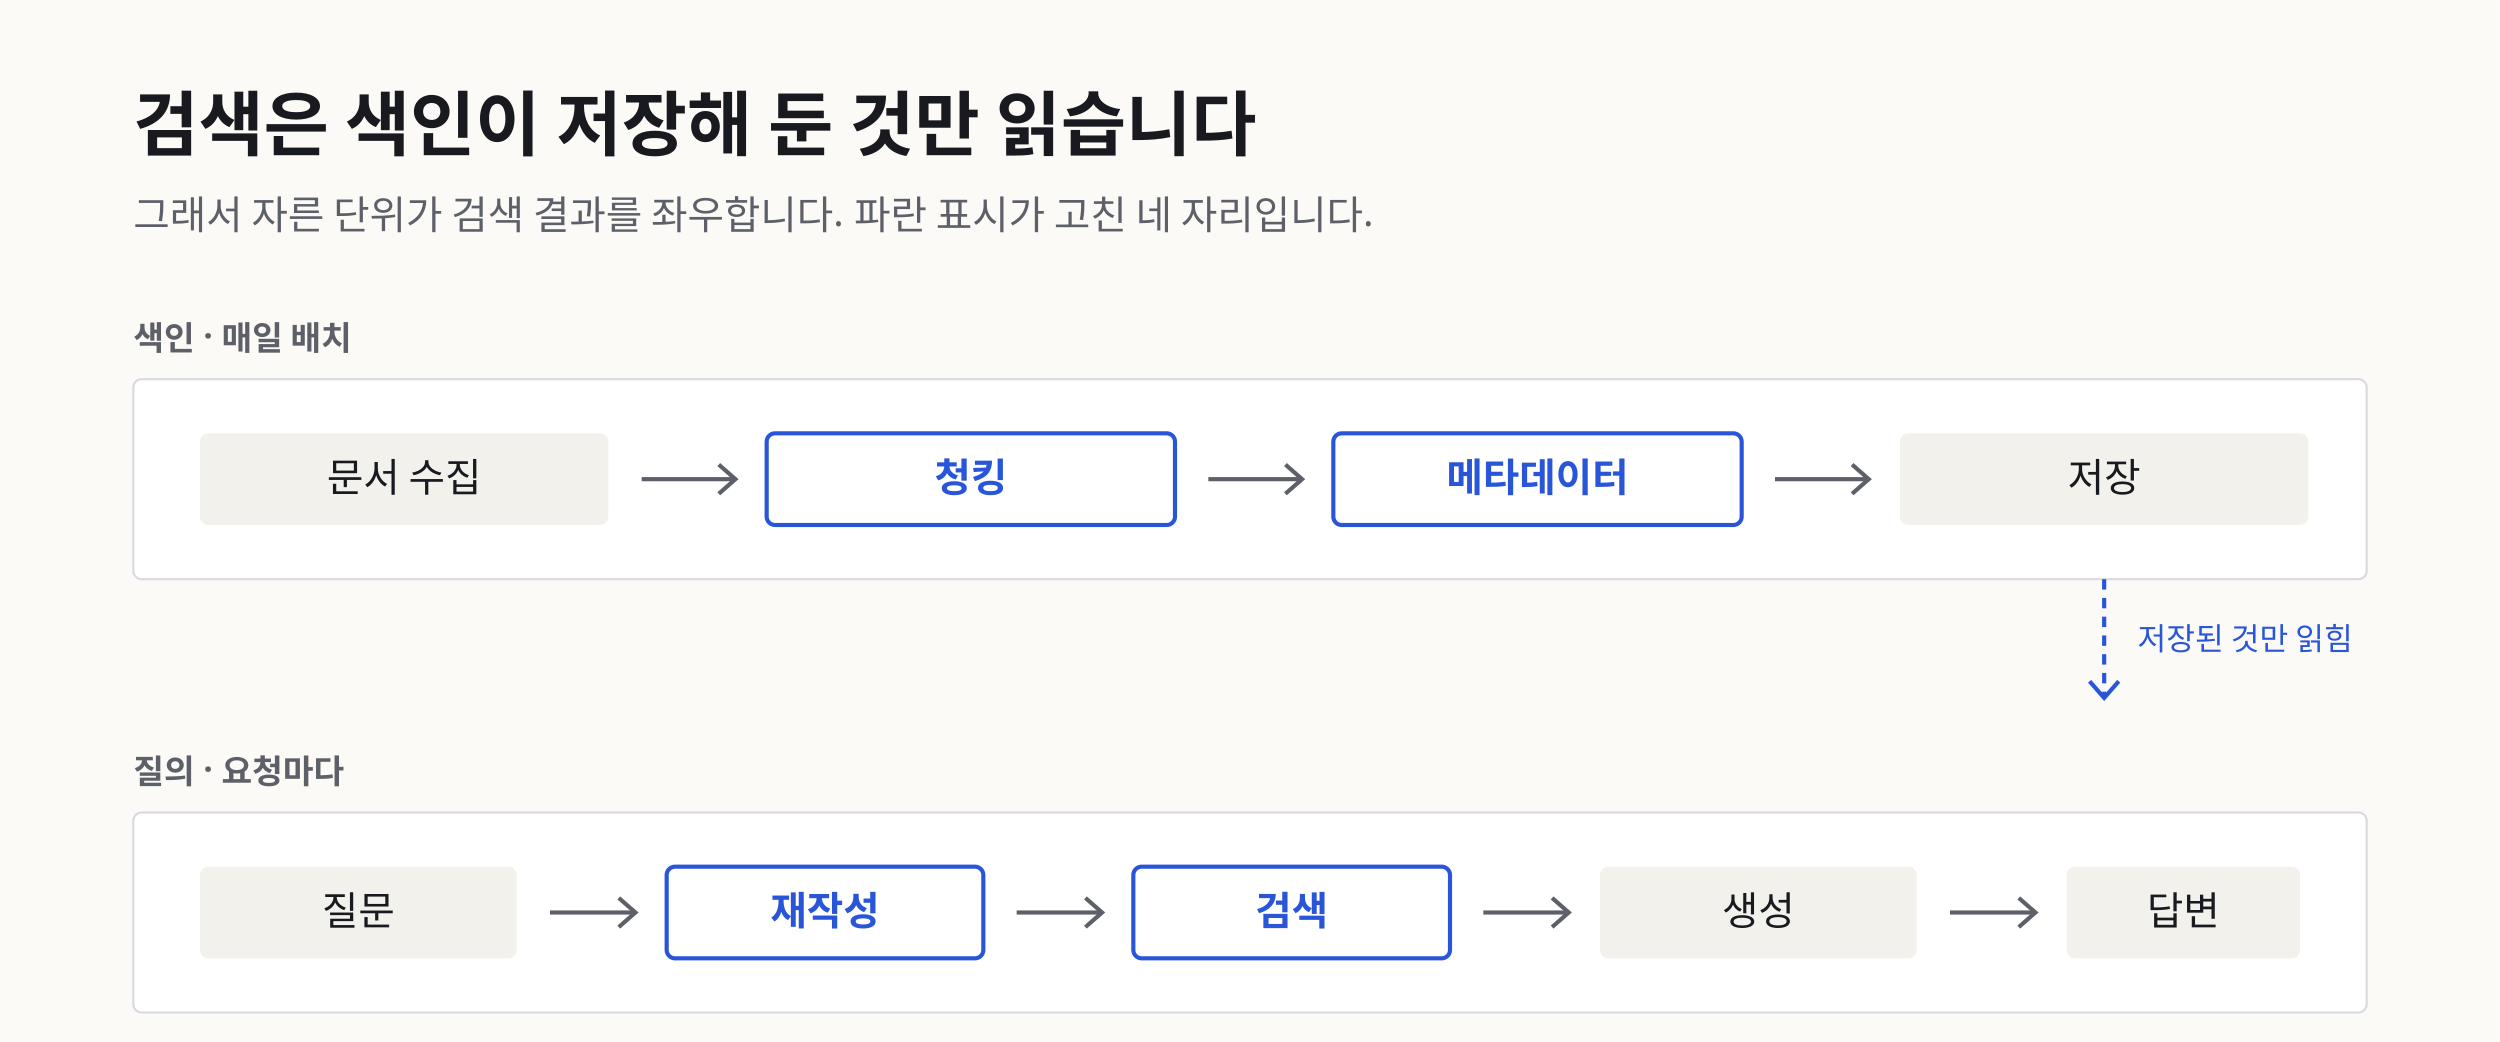
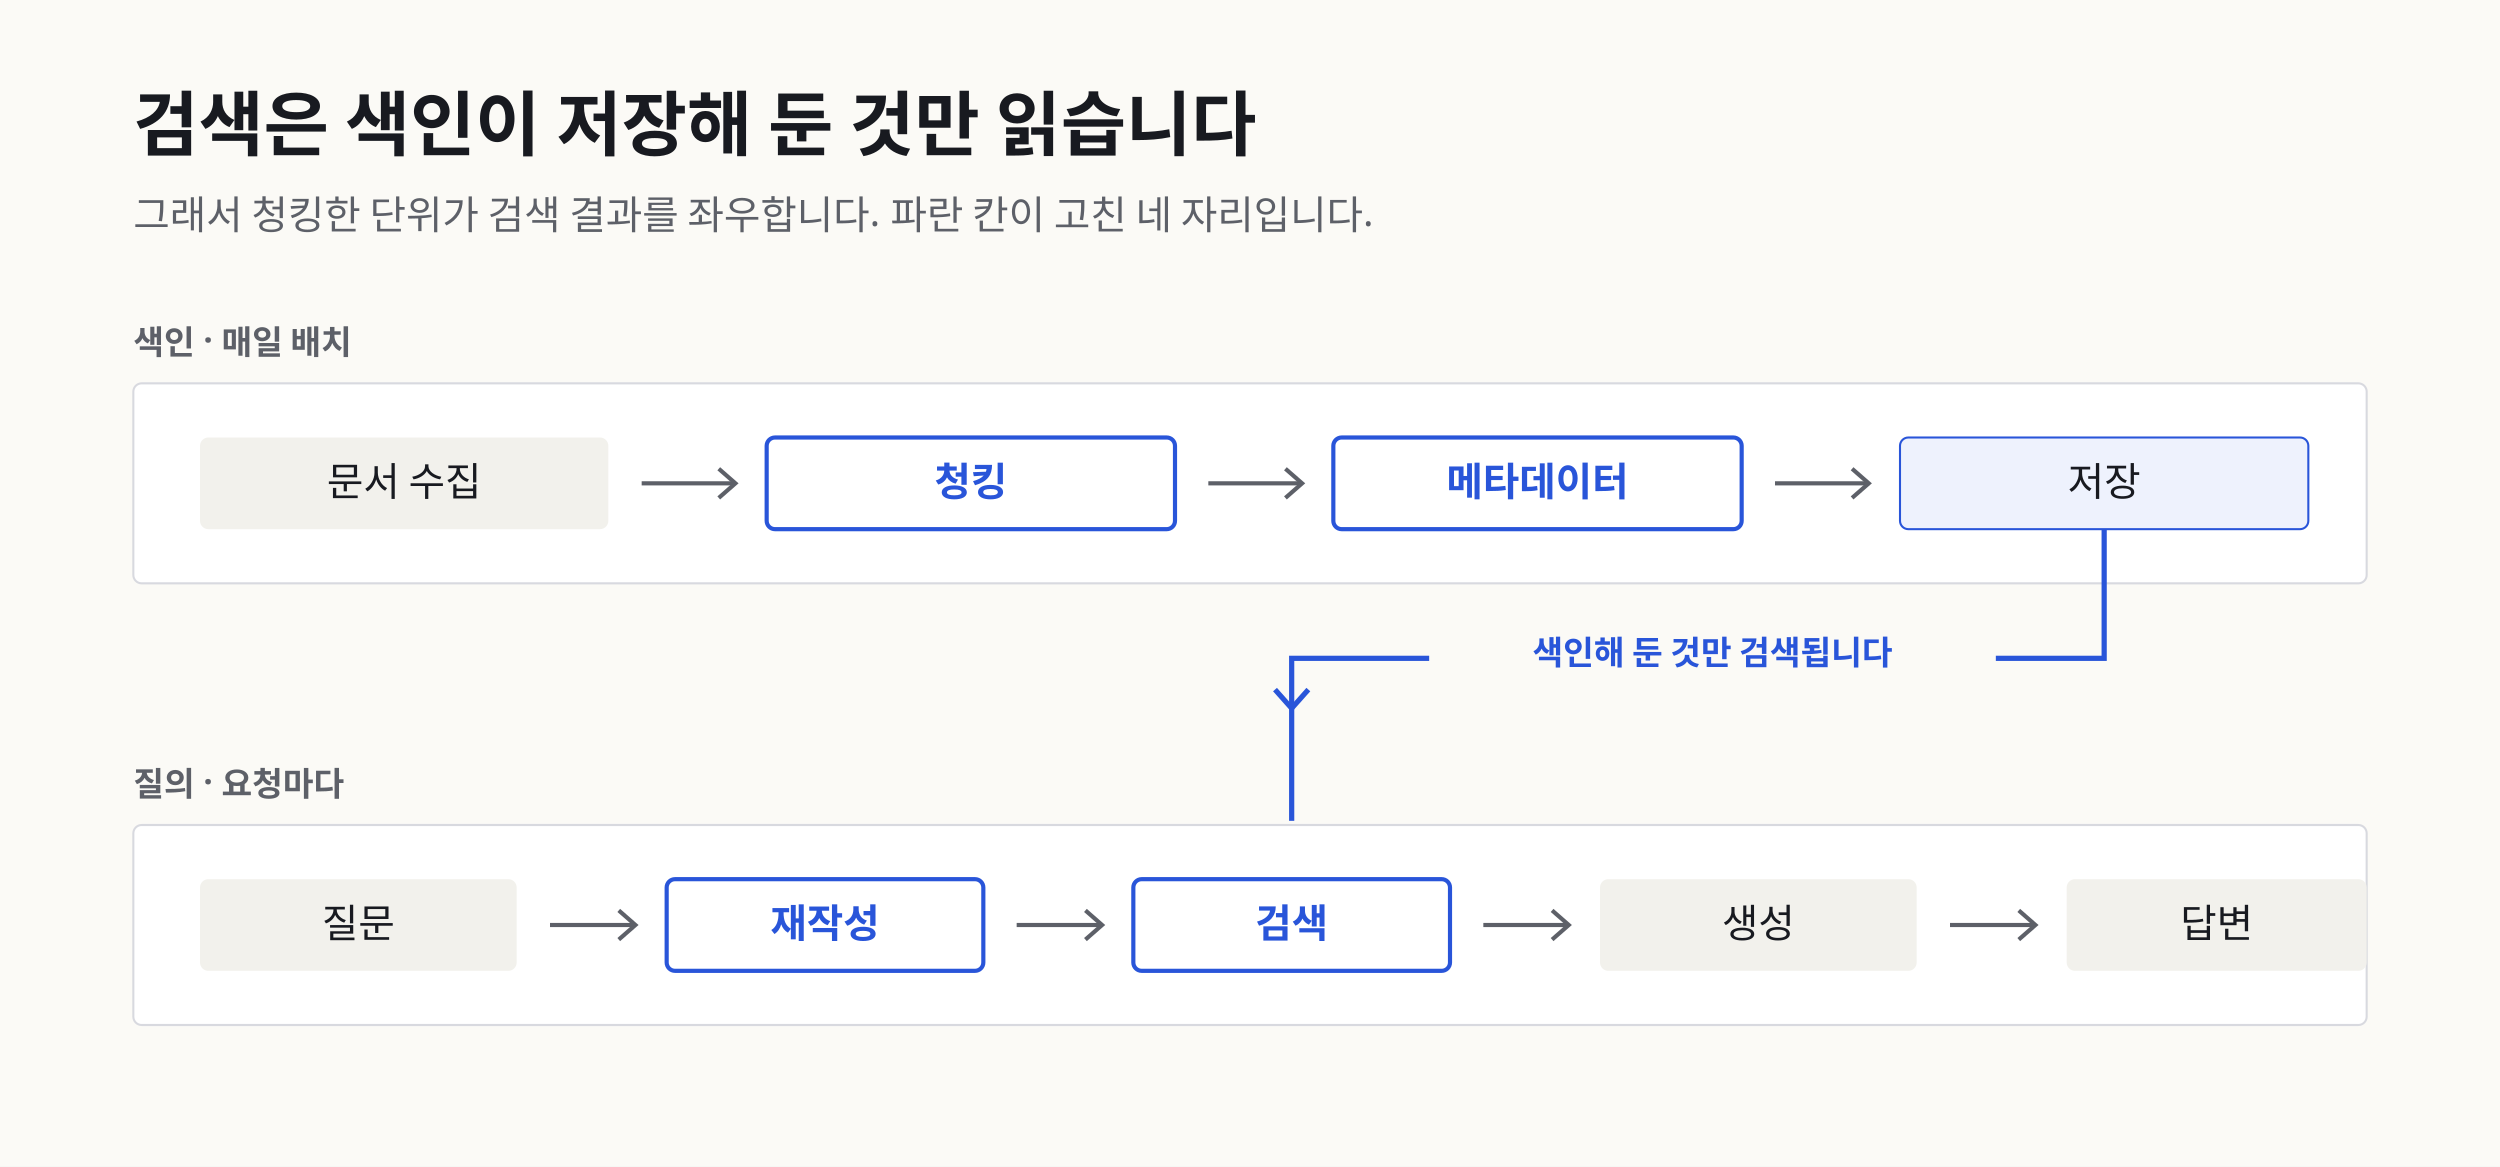
- <svg xmlns="http://www.w3.org/2000/svg" width="1200" height="500" viewBox="0 0 1200 500" role="img" aria-labelledby="title desc">
-   <rect width="1200" height="500" fill="#fbfaf6" />
+ <svg xmlns="http://www.w3.org/2000/svg" width="1200" height="560" viewBox="0 0 1200 560" role="img" aria-labelledby="title desc">
+   <rect width="1200" height="560" fill="#fbfaf6" />
  <g font-family="Pretendard, Apple SD Gothic Neo, sans-serif">
    <text x="64" y="72" fill="#181a20" font-size="34" font-weight="700">검색은 색인이 저장해 둔 것만 읽습니다</text>
-     <text x="64" y="110" fill="#5d6068" font-size="19">그래서 자른 단위가 검색 결과를 좌우합니다. 파란 표시가 고친 네 자리입니다.</text>
-     <text x="64" y="168" fill="#5d6068" font-size="16" font-weight="700">색인 · 매일 배치</text>
-     <rect x="64" y="182" width="1072" height="96" rx="4" fill="#ffffff" stroke="#d8d9df" />
-     <g transform="translate(96 182)">
-       <rect y="26" width="196" height="44" rx="4" fill="#f2f1ec" />
-       <text x="98" y="54" fill="#181a20" font-size="19" text-anchor="middle">문서 수집</text>
-       <path d="M212 48h44" stroke="#5d6068" stroke-width="2" />
-       <path d="m249 41 8 7-8 7" fill="none" stroke="#5d6068" stroke-width="2" />
+     <text x="64" y="110" fill="#5d6068" font-size="19">그래서 청킹한 단위가 검색 결과를 좌우합니다. 파란 칸이 고친 네 자리입니다.</text>
+     <text x="64" y="170" fill="#5d6068" font-size="16" font-weight="700">색인 · 매일 배치</text>
+     <rect x="64" y="184" width="1072" height="96" rx="4" fill="#ffffff" stroke="#d8d9df" />
+     <g transform="translate(96 210)">
+       <rect width="196" height="44" rx="4" fill="#f2f1ec" />
+       <text x="98" y="28" fill="#181a20" font-size="19" text-anchor="middle">문서 수집</text>
+       <path d="M212 22h44" stroke="#5d6068" stroke-width="2" />
+       <path d="m249 15 8 7-8 7" fill="none" stroke="#5d6068" stroke-width="2" />
    </g>
-     <g transform="translate(368 182)">
-       <rect y="26" width="196" height="44" rx="4" fill="#ffffff" stroke="#2955d9" stroke-width="2" />
-       <text x="98" y="54" fill="#2955d9" font-size="19" font-weight="700" text-anchor="middle">청킹</text>
-       <path d="M212 48h44" stroke="#5d6068" stroke-width="2" />
-       <path d="m249 41 8 7-8 7" fill="none" stroke="#5d6068" stroke-width="2" />
+     <g transform="translate(368 210)">
+       <rect width="196" height="44" rx="4" fill="#ffffff" stroke="#2955d9" stroke-width="2" />
+       <text x="98" y="28" fill="#2955d9" font-size="19" font-weight="700" text-anchor="middle">청킹</text>
+       <path d="M212 22h44" stroke="#5d6068" stroke-width="2" />
+       <path d="m249 15 8 7-8 7" fill="none" stroke="#5d6068" stroke-width="2" />
    </g>
-     <g transform="translate(640 182)">
-       <rect y="26" width="196" height="44" rx="4" fill="#ffffff" stroke="#2955d9" stroke-width="2" />
-       <text x="98" y="54" fill="#2955d9" font-size="19" font-weight="700" text-anchor="middle">메타데이터</text>
-       <path d="M212 48h44" stroke="#5d6068" stroke-width="2" />
-       <path d="m249 41 8 7-8 7" fill="none" stroke="#5d6068" stroke-width="2" />
+     <g transform="translate(640 210)">
+       <rect width="196" height="44" rx="4" fill="#ffffff" stroke="#2955d9" stroke-width="2" />
+       <text x="98" y="28" fill="#2955d9" font-size="19" font-weight="700" text-anchor="middle">메타데이터</text>
+       <path d="M212 22h44" stroke="#5d6068" stroke-width="2" />
+       <path d="m249 15 8 7-8 7" fill="none" stroke="#5d6068" stroke-width="2" />
    </g>
-     <g transform="translate(912 182)">
-       <rect y="26" width="196" height="44" rx="4" fill="#f2f1ec" />
-       <text x="98" y="54" fill="#181a20" font-size="19" text-anchor="middle">저장</text>
+     <g transform="translate(912 210)">
+       <rect width="196" height="44" rx="4" fill="#eef2fd" stroke="#2955d9" />
+       <text x="98" y="28" fill="#181a20" font-size="19" text-anchor="middle">저장</text>
    </g>
-     <path d="M1010 278v56" stroke="#2955d9" stroke-width="2" stroke-dasharray="5 4" />
-     <path d="m1003 327 7 8 7-8" fill="none" stroke="#2955d9" stroke-width="2" />
-     <text x="1026" y="312" fill="#2955d9" font-size="15">저장된 것만 읽힘</text>
-     <text x="64" y="376" fill="#5d6068" font-size="16" font-weight="700">질의 · 요청마다</text>
-     <rect x="64" y="390" width="1072" height="96" rx="4" fill="#ffffff" stroke="#d8d9df" />
-     <g transform="translate(96 390)">
-       <rect y="26" width="152" height="44" rx="4" fill="#f2f1ec" />
-       <text x="76" y="54" fill="#181a20" font-size="19" text-anchor="middle">질문</text>
-       <path d="M168 48h40" stroke="#5d6068" stroke-width="2" />
-       <path d="m201 41 8 7-8 7" fill="none" stroke="#5d6068" stroke-width="2" />
+     <path d="M1010 254v62H620v78" fill="none" stroke="#2955d9" stroke-width="2.5" />
+     <path d="m612 331 8 9 8-9" fill="none" stroke="#2955d9" stroke-width="2.5" />
+     <rect x="686" y="298" width="272" height="30" rx="4" fill="#fbfaf6" />
+     <text x="822" y="319" fill="#2955d9" font-size="16" font-weight="700" text-anchor="middle">색인해 둔 것만 검색됩니다</text>
+     <text x="64" y="382" fill="#5d6068" font-size="16" font-weight="700">질의 · 요청마다</text>
+     <rect x="64" y="396" width="1072" height="96" rx="4" fill="#ffffff" stroke="#d8d9df" />
+     <g transform="translate(96 422)">
+       <rect width="152" height="44" rx="4" fill="#f2f1ec" />
+       <text x="76" y="28" fill="#181a20" font-size="19" text-anchor="middle">질문</text>
+       <path d="M168 22h40" stroke="#5d6068" stroke-width="2" />
+       <path d="m201 15 8 7-8 7" fill="none" stroke="#5d6068" stroke-width="2" />
    </g>
-     <g transform="translate(320 390)">
-       <rect y="26" width="152" height="44" rx="4" fill="#ffffff" stroke="#2955d9" stroke-width="2" />
-       <text x="76" y="54" fill="#2955d9" font-size="19" font-weight="700" text-anchor="middle">재작성</text>
-       <path d="M168 48h40" stroke="#5d6068" stroke-width="2" />
-       <path d="m201 41 8 7-8 7" fill="none" stroke="#5d6068" stroke-width="2" />
+     <g transform="translate(320 422)">
+       <rect width="152" height="44" rx="4" fill="#ffffff" stroke="#2955d9" stroke-width="2" />
+       <text x="76" y="28" fill="#2955d9" font-size="19" font-weight="700" text-anchor="middle">재작성</text>
+       <path d="M168 22h40" stroke="#5d6068" stroke-width="2" />
+       <path d="m201 15 8 7-8 7" fill="none" stroke="#5d6068" stroke-width="2" />
    </g>
-     <g transform="translate(544 390)">
-       <rect y="26" width="152" height="44" rx="4" fill="#ffffff" stroke="#2955d9" stroke-width="2" />
-       <text x="76" y="54" fill="#2955d9" font-size="19" font-weight="700" text-anchor="middle">검색</text>
-       <path d="M168 48h40" stroke="#5d6068" stroke-width="2" />
-       <path d="m201 41 8 7-8 7" fill="none" stroke="#5d6068" stroke-width="2" />
+     <g transform="translate(544 422)">
+       <rect width="152" height="44" rx="4" fill="#ffffff" stroke="#2955d9" stroke-width="2" />
+       <text x="76" y="28" fill="#2955d9" font-size="19" font-weight="700" text-anchor="middle">검색</text>
+       <path d="M168 22h40" stroke="#5d6068" stroke-width="2" />
+       <path d="m201 15 8 7-8 7" fill="none" stroke="#5d6068" stroke-width="2" />
    </g>
-     <g transform="translate(768 390)">
-       <rect y="26" width="152" height="44" rx="4" fill="#f2f1ec" />
-       <text x="76" y="54" fill="#181a20" font-size="19" text-anchor="middle">생성</text>
-       <path d="M168 48h40" stroke="#5d6068" stroke-width="2" />
-       <path d="m201 41 8 7-8 7" fill="none" stroke="#5d6068" stroke-width="2" />
+     <g transform="translate(768 422)">
+       <rect width="152" height="44" rx="4" fill="#f2f1ec" />
+       <text x="76" y="28" fill="#181a20" font-size="19" text-anchor="middle">생성</text>
+       <path d="M168 22h40" stroke="#5d6068" stroke-width="2" />
+       <path d="m201 15 8 7-8 7" fill="none" stroke="#5d6068" stroke-width="2" />
    </g>
-     <g transform="translate(992 390)">
-       <rect y="26" width="112" height="44" rx="4" fill="#f2f1ec" />
-       <text x="56" y="54" fill="#181a20" font-size="19" text-anchor="middle">답변</text>
+     <g transform="translate(992 422)">
+       <rect width="144" height="44" rx="4" fill="#f2f1ec" />
+       <text x="72" y="28" fill="#181a20" font-size="19" text-anchor="middle">답변</text>
    </g>
  </g>
</svg>
